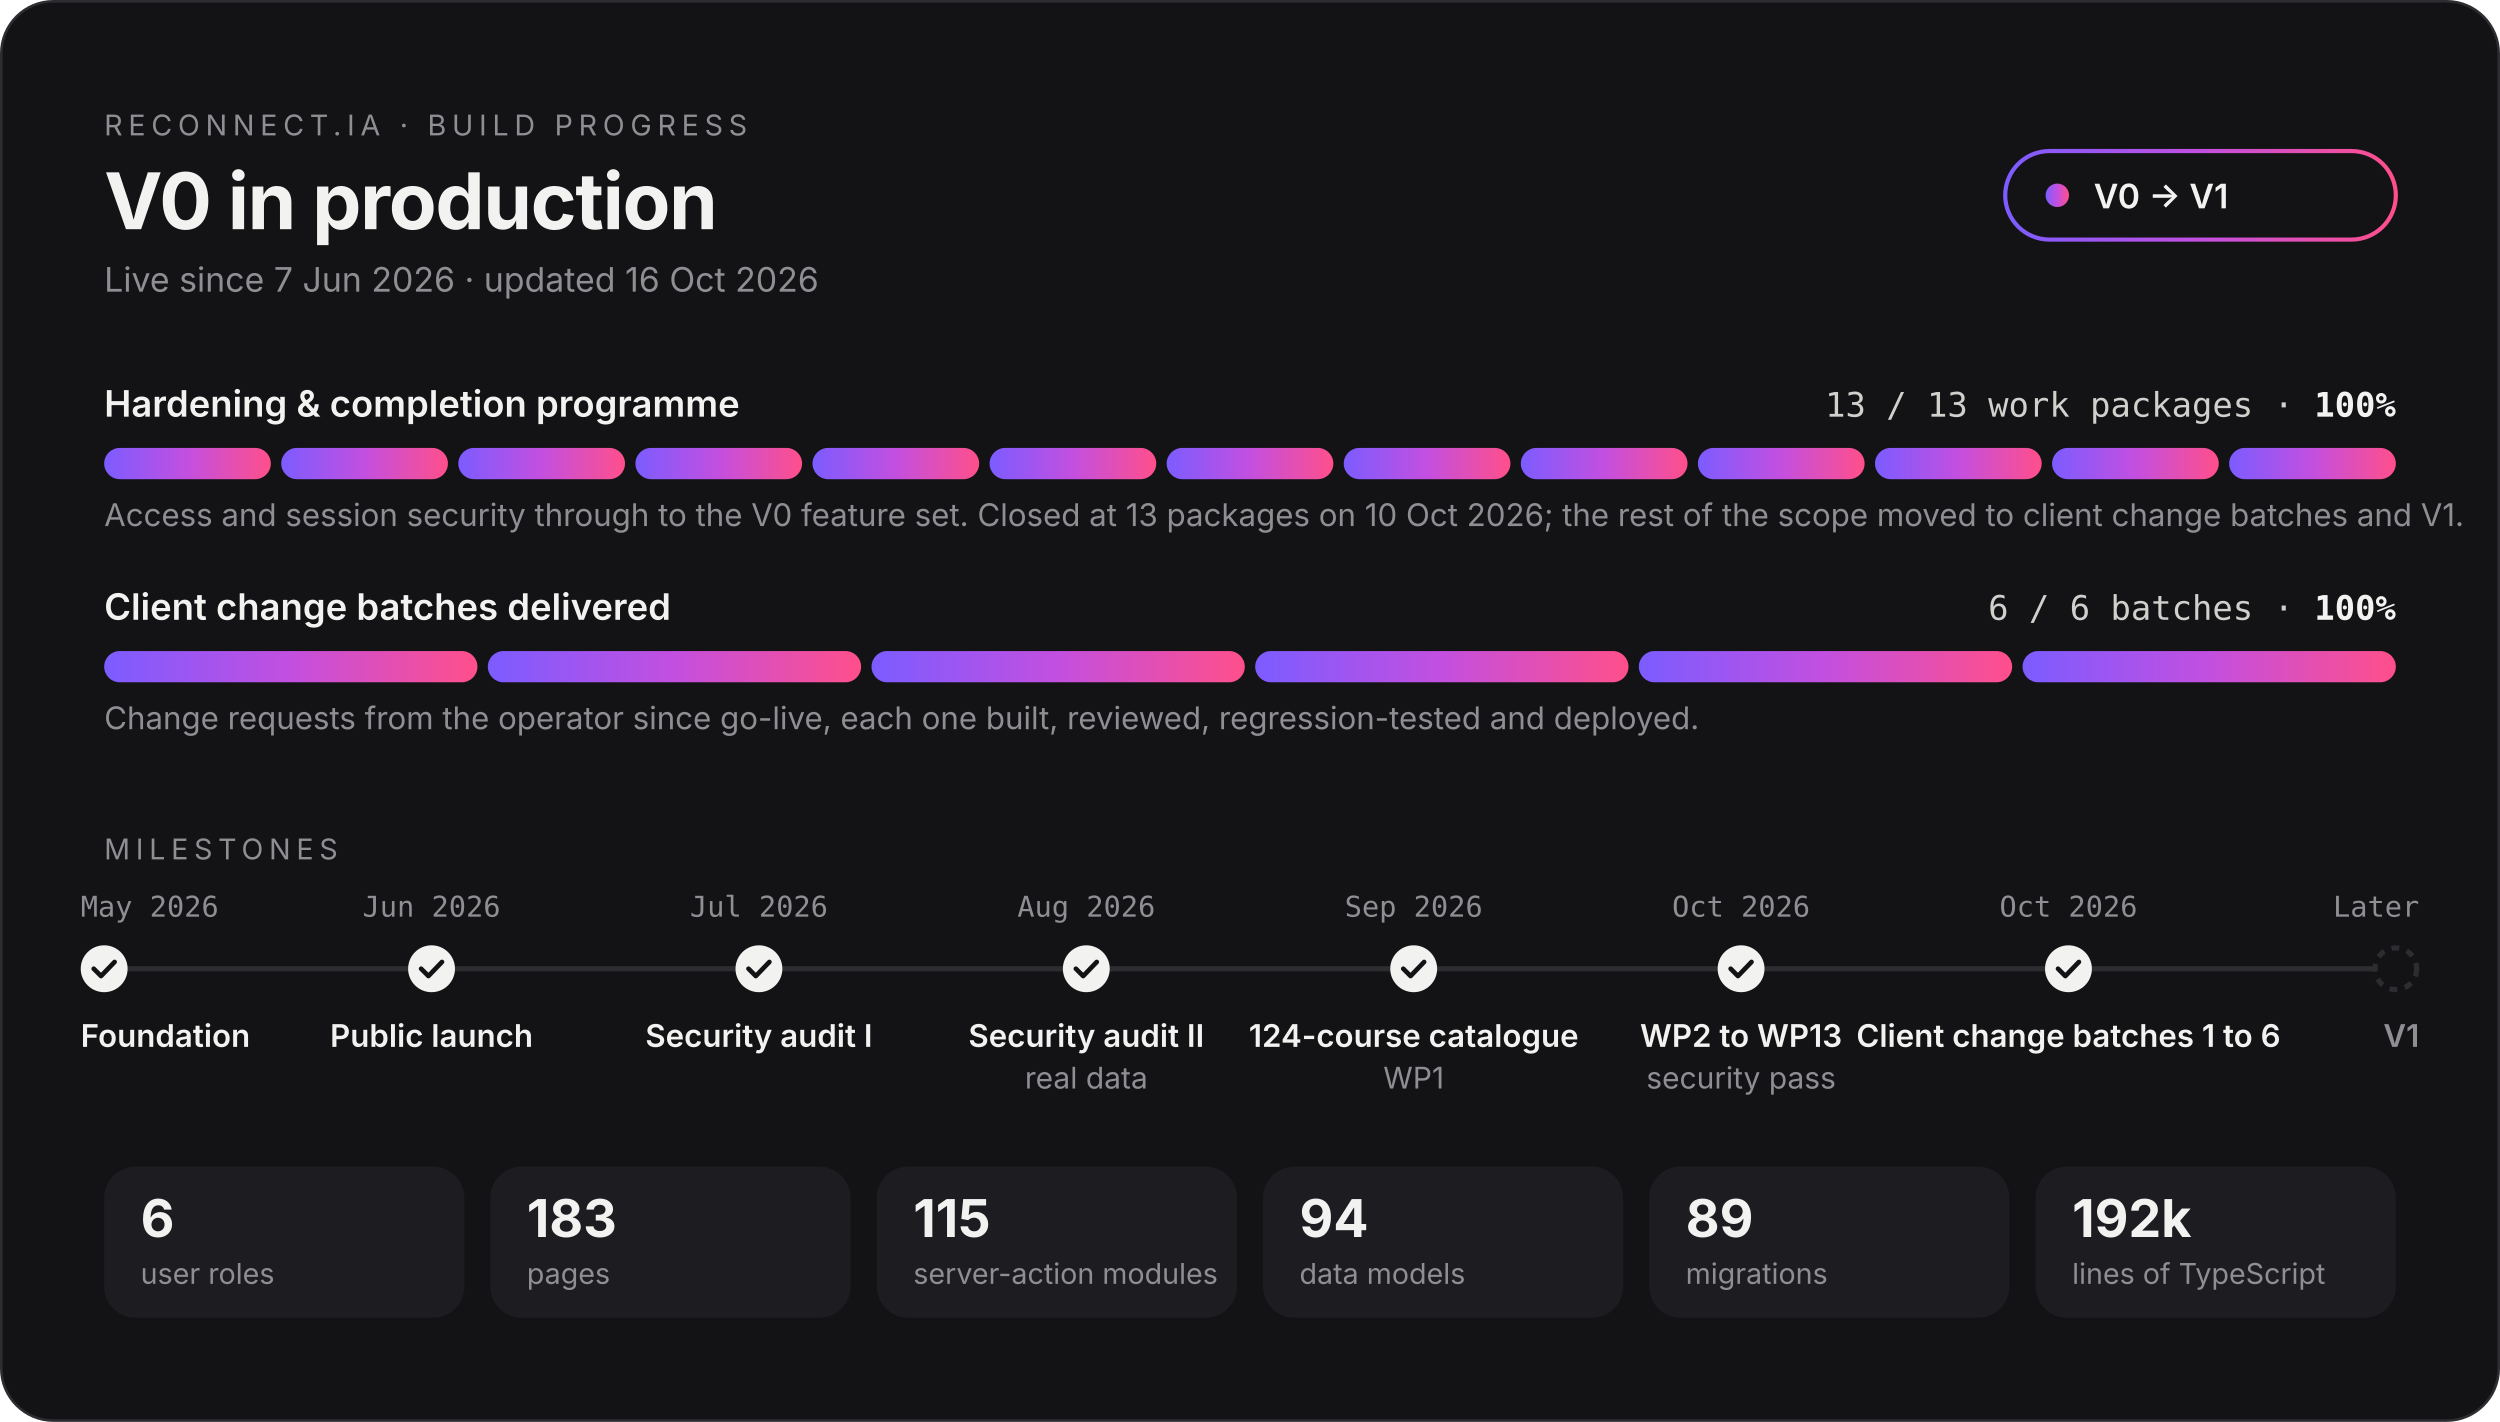
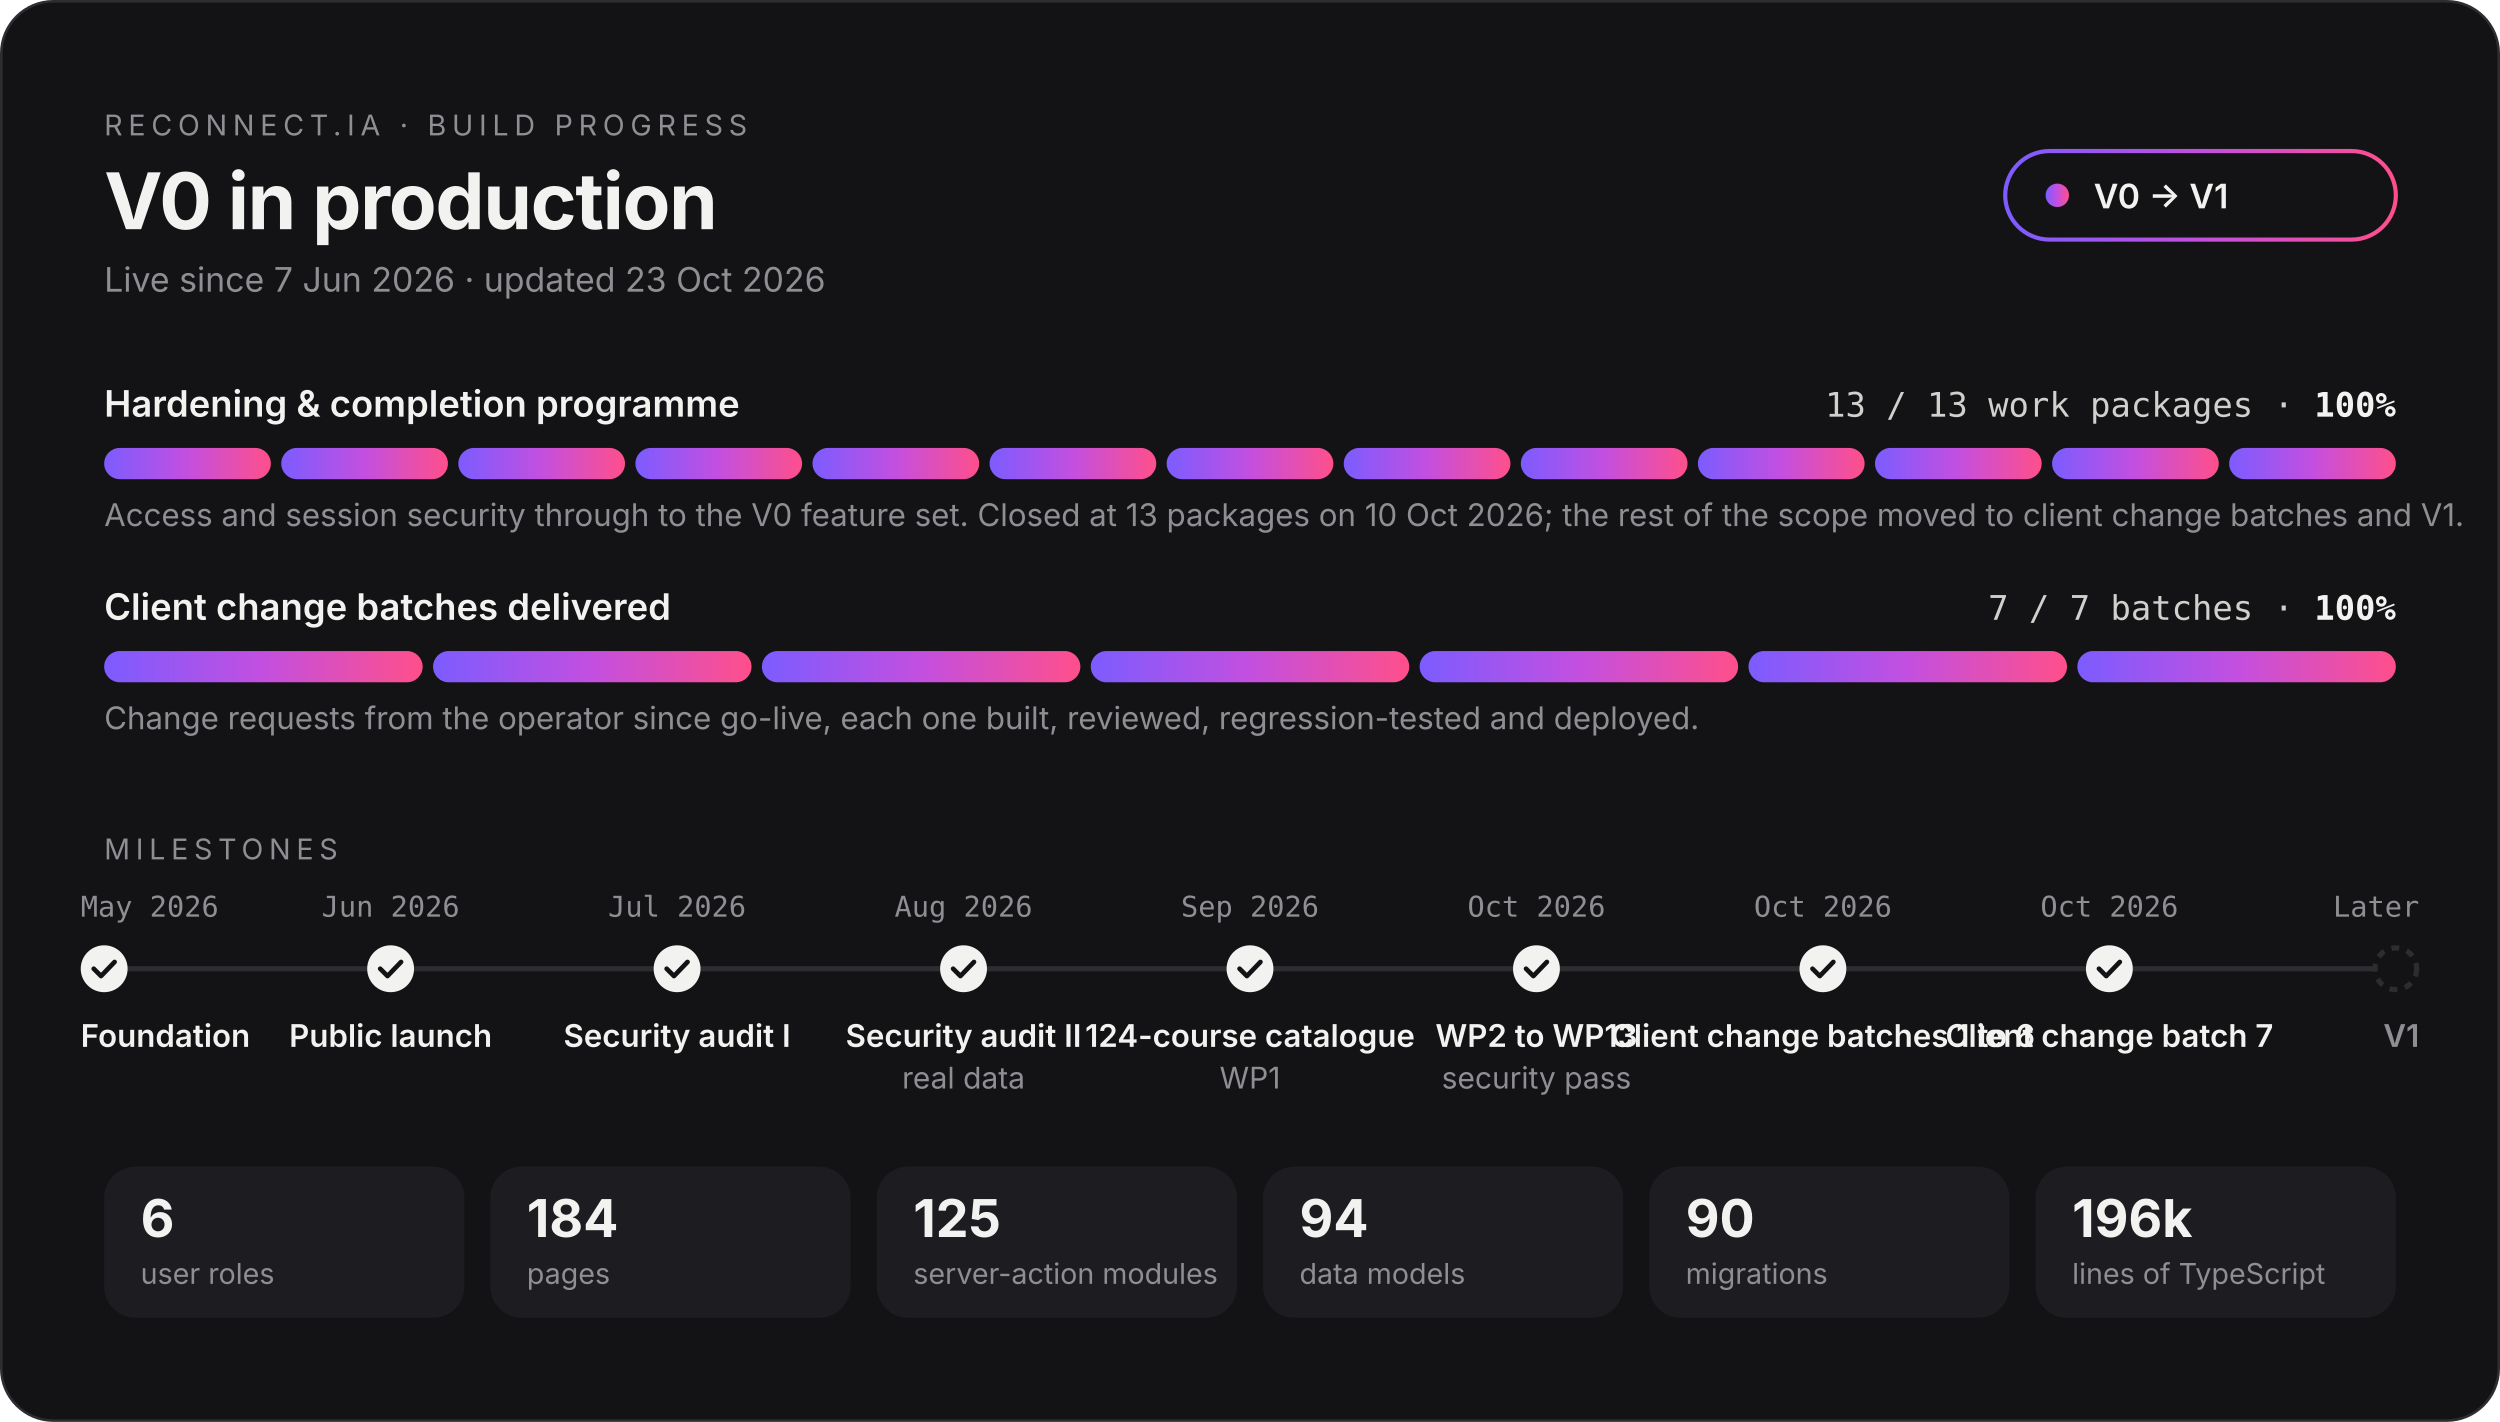
<svg xmlns="http://www.w3.org/2000/svg" width="960" height="546" viewBox="0 0 960 546" role="img" aria-label="Reconnect.iA build progress">
  <defs>
    <linearGradient id="gD" x1="0" x2="1" y1="0" y2="0">
      <stop offset="0" stop-color="#7C5CFF" />
      <stop offset="0.5" stop-color="#C34FE0" />
      <stop offset="1" stop-color="#FF4F8B" />
    </linearGradient>
  </defs>
  <rect x="0.5" y="0.5" width="959" height="545" rx="20" fill="#131316" stroke="#2C2C31" />
  <text x="40" y="52" font-family="Inter, -apple-system, 'Segoe UI', Helvetica, Arial, sans-serif" font-size="11" letter-spacing="2.2" fill="#8E8E93">RECONNECT.IA · BUILD PROGRESS</text>
  <text x="40" y="88" font-family="Inter, -apple-system, 'Segoe UI', Helvetica, Arial, sans-serif" font-size="30" font-weight="700" letter-spacing="-0.5" fill="#F2F2F0">V0 in production</text>
-   <text x="40" y="112" font-family="Inter, -apple-system, 'Segoe UI', Helvetica, Arial, sans-serif" font-size="13" fill="#8E8E93">Live since 7 Jun 2026 · updated 16 Oct 2026</text>
+   <text x="40" y="112" font-family="Inter, -apple-system, 'Segoe UI', Helvetica, Arial, sans-serif" font-size="13" fill="#8E8E93">Live since 7 Jun 2026 · updated 23 Oct 2026</text>
  <rect x="770" y="58" width="150" height="34" rx="17" fill="none" stroke="url(#gD)" stroke-width="1.6" />
  <circle cx="790" cy="75" r="4.5" fill="url(#gD)">
    <animate attributeName="opacity" values="1;.35;1" dur="2.4s" repeatCount="indefinite" />
  </circle>
  <text x="804" y="80" font-family="Inter, -apple-system, 'Segoe UI', Helvetica, Arial, sans-serif" font-size="13" font-weight="600" fill="#F2F2F0">V0 → V1</text>
  <text x="40" y="160" font-family="Inter, -apple-system, 'Segoe UI', Helvetica, Arial, sans-serif" font-size="14" font-weight="600" fill="#F2F2F0">Hardening &amp; completion programme</text>
  <text x="920" y="160" text-anchor="end" font-family="'JetBrains Mono', ui-monospace, SFMono-Regular, Consolas, monospace" font-size="13" fill="#D0D0CC">13 / 13 work packages · <tspan font-weight="700" fill="#F2F2F0">100%</tspan>
  </text>
  <rect x="40.00" y="172" width="64.00" height="12" rx="6" fill="url(#gD)" />
  <rect x="108.00" y="172" width="64.00" height="12" rx="6" fill="url(#gD)" />
  <rect x="176.00" y="172" width="64.00" height="12" rx="6" fill="url(#gD)" />
  <rect x="244.00" y="172" width="64.00" height="12" rx="6" fill="url(#gD)" />
  <rect x="312.00" y="172" width="64.00" height="12" rx="6" fill="url(#gD)" />
  <rect x="380.00" y="172" width="64.00" height="12" rx="6" fill="url(#gD)" />
  <rect x="448.00" y="172" width="64.00" height="12" rx="6" fill="url(#gD)" />
  <rect x="516.00" y="172" width="64.00" height="12" rx="6" fill="url(#gD)" />
  <rect x="584.00" y="172" width="64.00" height="12" rx="6" fill="url(#gD)" />
  <rect x="652.00" y="172" width="64.00" height="12" rx="6" fill="url(#gD)" />
  <rect x="720.00" y="172" width="64.00" height="12" rx="6" fill="url(#gD)" />
  <rect x="788.00" y="172" width="64.00" height="12" rx="6" fill="url(#gD)" />
  <rect x="856.00" y="172" width="64.00" height="12" rx="6" fill="url(#gD)" />
  <text x="40" y="202" font-family="Inter, -apple-system, 'Segoe UI', Helvetica, Arial, sans-serif" font-size="12" fill="#8E8E93">Access and session security through to the V0 feature set. Closed at 13 packages on 10 Oct 2026; the rest of the scope moved to client change batches and V1.</text>
  <text x="40" y="238" font-family="Inter, -apple-system, 'Segoe UI', Helvetica, Arial, sans-serif" font-size="14" font-weight="600" fill="#F2F2F0">Client change batches delivered</text>
-   <text x="920" y="238" text-anchor="end" font-family="'JetBrains Mono', ui-monospace, SFMono-Regular, Consolas, monospace" font-size="13" fill="#D0D0CC">6 / 6 batches · <tspan font-weight="700" fill="#F2F2F0">100%</tspan>
+   <text x="920" y="238" text-anchor="end" font-family="'JetBrains Mono', ui-monospace, SFMono-Regular, Consolas, monospace" font-size="13" fill="#D0D0CC">7 / 7 batches · <tspan font-weight="700" fill="#F2F2F0">100%</tspan>
  </text>
-   <rect x="40.00" y="250" width="143.33" height="12" rx="6" fill="url(#gD)" />
-   <rect x="187.33" y="250" width="143.33" height="12" rx="6" fill="url(#gD)" />
-   <rect x="334.67" y="250" width="143.33" height="12" rx="6" fill="url(#gD)" />
-   <rect x="482.00" y="250" width="143.33" height="12" rx="6" fill="url(#gD)" />
-   <rect x="629.33" y="250" width="143.33" height="12" rx="6" fill="url(#gD)" />
-   <rect x="776.67" y="250" width="143.33" height="12" rx="6" fill="url(#gD)" />
+   <rect x="40.00" y="250" width="122.29" height="12" rx="6" fill="url(#gD)" />
+   <rect x="166.29" y="250" width="122.29" height="12" rx="6" fill="url(#gD)" />
+   <rect x="292.57" y="250" width="122.29" height="12" rx="6" fill="url(#gD)" />
+   <rect x="418.86" y="250" width="122.29" height="12" rx="6" fill="url(#gD)" />
+   <rect x="545.14" y="250" width="122.29" height="12" rx="6" fill="url(#gD)" />
+   <rect x="671.43" y="250" width="122.29" height="12" rx="6" fill="url(#gD)" />
+   <rect x="797.71" y="250" width="122.29" height="12" rx="6" fill="url(#gD)" />
  <text x="40" y="280" font-family="Inter, -apple-system, 'Segoe UI', Helvetica, Arial, sans-serif" font-size="12" fill="#8E8E93">Change requests from the operator since go-live, each one built, reviewed, regression-tested and deployed.</text>
  <text x="40" y="330" font-family="Inter, -apple-system, 'Segoe UI', Helvetica, Arial, sans-serif" font-size="11" letter-spacing="2.2" fill="#8E8E93">MILESTONES</text>
  <line x1="40" y1="372" x2="920" y2="372" stroke="#2C2C31" stroke-width="2" />
-   <line x1="40" y1="372" x2="794.286" y2="372" stroke="url(#gD)" stroke-width="3" />
+   <line x1="40" y1="372" x2="810" y2="372" stroke="url(#gD)" stroke-width="3" />
  <text x="31" y="352" text-anchor="start" font-family="'JetBrains Mono', ui-monospace, SFMono-Regular, Consolas, monospace" font-size="11" fill="#8E8E93">May 2026</text>
  <circle cx="40" cy="372" r="9" fill="#F2F2F0" />
  <path d="M36 372 l2.8 2.8 l5.2 -5.4" fill="none" stroke="#131316" stroke-width="1.8" stroke-linecap="round" stroke-linejoin="round" />
  <text x="31" y="402" text-anchor="start" font-family="Inter, -apple-system, 'Segoe UI', Helvetica, Arial, sans-serif" font-size="12" font-weight="600" fill="#F2F2F0">Foundation</text>
-   <text x="165.714" y="352" text-anchor="middle" font-family="'JetBrains Mono', ui-monospace, SFMono-Regular, Consolas, monospace" font-size="11" fill="#8E8E93">Jun 2026</text>
-   <circle cx="165.714" cy="372" r="9" fill="#F2F2F0" />
-   <path d="M161.714 372 l2.8 2.8 l5.2 -5.4" fill="none" stroke="#131316" stroke-width="1.8" stroke-linecap="round" stroke-linejoin="round" />
-   <text x="165.714" y="402" text-anchor="middle" font-family="Inter, -apple-system, 'Segoe UI', Helvetica, Arial, sans-serif" font-size="12" font-weight="600" fill="#F2F2F0">Public launch</text>
-   <text x="291.429" y="352" text-anchor="middle" font-family="'JetBrains Mono', ui-monospace, SFMono-Regular, Consolas, monospace" font-size="11" fill="#8E8E93">Jul 2026</text>
-   <circle cx="291.429" cy="372" r="9" fill="#F2F2F0" />
-   <path d="M287.429 372 l2.8 2.8 l5.2 -5.4" fill="none" stroke="#131316" stroke-width="1.8" stroke-linecap="round" stroke-linejoin="round" />
-   <text x="291.429" y="402" text-anchor="middle" font-family="Inter, -apple-system, 'Segoe UI', Helvetica, Arial, sans-serif" font-size="12" font-weight="600" fill="#F2F2F0">Security audit I</text>
-   <text x="417.143" y="352" text-anchor="middle" font-family="'JetBrains Mono', ui-monospace, SFMono-Regular, Consolas, monospace" font-size="11" fill="#8E8E93">Aug 2026</text>
-   <circle cx="417.143" cy="372" r="9" fill="#F2F2F0" />
-   <path d="M413.143 372 l2.8 2.8 l5.2 -5.4" fill="none" stroke="#131316" stroke-width="1.8" stroke-linecap="round" stroke-linejoin="round" />
-   <text x="417.143" y="402" text-anchor="middle" font-family="Inter, -apple-system, 'Segoe UI', Helvetica, Arial, sans-serif" font-size="12" font-weight="600" fill="#F2F2F0">Security audit II</text>
-   <text x="417.143" y="418" text-anchor="middle" font-family="Inter, -apple-system, 'Segoe UI', Helvetica, Arial, sans-serif" font-size="11.5" fill="#8E8E93">real data</text>
-   <text x="542.857" y="352" text-anchor="middle" font-family="'JetBrains Mono', ui-monospace, SFMono-Regular, Consolas, monospace" font-size="11" fill="#8E8E93">Sep 2026</text>
-   <circle cx="542.857" cy="372" r="9" fill="#F2F2F0" />
-   <path d="M538.857 372 l2.8 2.8 l5.2 -5.4" fill="none" stroke="#131316" stroke-width="1.8" stroke-linecap="round" stroke-linejoin="round" />
-   <text x="542.857" y="402" text-anchor="middle" font-family="Inter, -apple-system, 'Segoe UI', Helvetica, Arial, sans-serif" font-size="12" font-weight="600" fill="#F2F2F0">124-course catalogue</text>
-   <text x="542.857" y="418" text-anchor="middle" font-family="Inter, -apple-system, 'Segoe UI', Helvetica, Arial, sans-serif" font-size="11.5" fill="#8E8E93">WP1</text>
-   <text x="668.571" y="352" text-anchor="middle" font-family="'JetBrains Mono', ui-monospace, SFMono-Regular, Consolas, monospace" font-size="11" fill="#8E8E93">Oct 2026</text>
-   <circle cx="668.571" cy="372" r="9" fill="#F2F2F0" />
-   <path d="M664.571 372 l2.8 2.8 l5.2 -5.4" fill="none" stroke="#131316" stroke-width="1.8" stroke-linecap="round" stroke-linejoin="round" />
-   <text x="668.571" y="402" text-anchor="middle" font-family="Inter, -apple-system, 'Segoe UI', Helvetica, Arial, sans-serif" font-size="12" font-weight="600" fill="#F2F2F0">WP2 to WP13</text>
-   <text x="668.571" y="418" text-anchor="middle" font-family="Inter, -apple-system, 'Segoe UI', Helvetica, Arial, sans-serif" font-size="11.5" fill="#8E8E93">security pass</text>
-   <text x="794.286" y="352" text-anchor="middle" font-family="'JetBrains Mono', ui-monospace, SFMono-Regular, Consolas, monospace" font-size="11" fill="#8E8E93">Oct 2026</text>
-   <circle cx="794.286" cy="372" r="9" fill="#F2F2F0" />
-   <path d="M790.286 372 l2.8 2.8 l5.2 -5.4" fill="none" stroke="#131316" stroke-width="1.8" stroke-linecap="round" stroke-linejoin="round" />
-   <text x="794.286" y="402" text-anchor="middle" font-family="Inter, -apple-system, 'Segoe UI', Helvetica, Arial, sans-serif" font-size="12" font-weight="600" fill="#F2F2F0">Client change batches 1 to 6</text>
+   <text x="150" y="352" text-anchor="middle" font-family="'JetBrains Mono', ui-monospace, SFMono-Regular, Consolas, monospace" font-size="11" fill="#8E8E93">Jun 2026</text>
+   <circle cx="150" cy="372" r="9" fill="#F2F2F0" />
+   <path d="M146 372 l2.8 2.8 l5.2 -5.4" fill="none" stroke="#131316" stroke-width="1.8" stroke-linecap="round" stroke-linejoin="round" />
+   <text x="150" y="402" text-anchor="middle" font-family="Inter, -apple-system, 'Segoe UI', Helvetica, Arial, sans-serif" font-size="12" font-weight="600" fill="#F2F2F0">Public launch</text>
+   <text x="260" y="352" text-anchor="middle" font-family="'JetBrains Mono', ui-monospace, SFMono-Regular, Consolas, monospace" font-size="11" fill="#8E8E93">Jul 2026</text>
+   <circle cx="260" cy="372" r="9" fill="#F2F2F0" />
+   <path d="M256 372 l2.8 2.8 l5.2 -5.4" fill="none" stroke="#131316" stroke-width="1.8" stroke-linecap="round" stroke-linejoin="round" />
+   <text x="260" y="402" text-anchor="middle" font-family="Inter, -apple-system, 'Segoe UI', Helvetica, Arial, sans-serif" font-size="12" font-weight="600" fill="#F2F2F0">Security audit I</text>
+   <text x="370" y="352" text-anchor="middle" font-family="'JetBrains Mono', ui-monospace, SFMono-Regular, Consolas, monospace" font-size="11" fill="#8E8E93">Aug 2026</text>
+   <circle cx="370" cy="372" r="9" fill="#F2F2F0" />
+   <path d="M366 372 l2.8 2.8 l5.2 -5.4" fill="none" stroke="#131316" stroke-width="1.8" stroke-linecap="round" stroke-linejoin="round" />
+   <text x="370" y="402" text-anchor="middle" font-family="Inter, -apple-system, 'Segoe UI', Helvetica, Arial, sans-serif" font-size="12" font-weight="600" fill="#F2F2F0">Security audit II</text>
+   <text x="370" y="418" text-anchor="middle" font-family="Inter, -apple-system, 'Segoe UI', Helvetica, Arial, sans-serif" font-size="11.5" fill="#8E8E93">real data</text>
+   <text x="480" y="352" text-anchor="middle" font-family="'JetBrains Mono', ui-monospace, SFMono-Regular, Consolas, monospace" font-size="11" fill="#8E8E93">Sep 2026</text>
+   <circle cx="480" cy="372" r="9" fill="#F2F2F0" />
+   <path d="M476 372 l2.8 2.8 l5.2 -5.4" fill="none" stroke="#131316" stroke-width="1.8" stroke-linecap="round" stroke-linejoin="round" />
+   <text x="480" y="402" text-anchor="middle" font-family="Inter, -apple-system, 'Segoe UI', Helvetica, Arial, sans-serif" font-size="12" font-weight="600" fill="#F2F2F0">124-course catalogue</text>
+   <text x="480" y="418" text-anchor="middle" font-family="Inter, -apple-system, 'Segoe UI', Helvetica, Arial, sans-serif" font-size="11.5" fill="#8E8E93">WP1</text>
+   <text x="590" y="352" text-anchor="middle" font-family="'JetBrains Mono', ui-monospace, SFMono-Regular, Consolas, monospace" font-size="11" fill="#8E8E93">Oct 2026</text>
+   <circle cx="590" cy="372" r="9" fill="#F2F2F0" />
+   <path d="M586 372 l2.8 2.8 l5.2 -5.4" fill="none" stroke="#131316" stroke-width="1.8" stroke-linecap="round" stroke-linejoin="round" />
+   <text x="590" y="402" text-anchor="middle" font-family="Inter, -apple-system, 'Segoe UI', Helvetica, Arial, sans-serif" font-size="12" font-weight="600" fill="#F2F2F0">WP2 to WP13</text>
+   <text x="590" y="418" text-anchor="middle" font-family="Inter, -apple-system, 'Segoe UI', Helvetica, Arial, sans-serif" font-size="11.5" fill="#8E8E93">security pass</text>
+   <text x="700" y="352" text-anchor="middle" font-family="'JetBrains Mono', ui-monospace, SFMono-Regular, Consolas, monospace" font-size="11" fill="#8E8E93">Oct 2026</text>
+   <circle cx="700" cy="372" r="9" fill="#F2F2F0" />
+   <path d="M696 372 l2.8 2.8 l5.2 -5.4" fill="none" stroke="#131316" stroke-width="1.8" stroke-linecap="round" stroke-linejoin="round" />
+   <text x="700" y="402" text-anchor="middle" font-family="Inter, -apple-system, 'Segoe UI', Helvetica, Arial, sans-serif" font-size="12" font-weight="600" fill="#F2F2F0">Client change batches 1 to 6</text>
+   <text x="810" y="352" text-anchor="middle" font-family="'JetBrains Mono', ui-monospace, SFMono-Regular, Consolas, monospace" font-size="11" fill="#8E8E93">Oct 2026</text>
+   <circle cx="810" cy="372" r="9" fill="#F2F2F0" />
+   <path d="M806 372 l2.8 2.8 l5.2 -5.4" fill="none" stroke="#131316" stroke-width="1.8" stroke-linecap="round" stroke-linejoin="round" />
+   <text x="810" y="402" text-anchor="middle" font-family="Inter, -apple-system, 'Segoe UI', Helvetica, Arial, sans-serif" font-size="12" font-weight="600" fill="#F2F2F0">Client change batch 7</text>
  <text x="929" y="352" text-anchor="end" font-family="'JetBrains Mono', ui-monospace, SFMono-Regular, Consolas, monospace" font-size="11" fill="#8E8E93">Later</text>
  <circle cx="920" cy="372" r="8" fill="#131316" stroke="#2C2C31" stroke-width="2" stroke-dasharray="3 3" />
  <text x="929" y="402" text-anchor="end" font-family="Inter, -apple-system, 'Segoe UI', Helvetica, Arial, sans-serif" font-size="12" font-weight="600" fill="#8E8E93">V1</text>
  <rect x="40.0" y="448" width="138.3" height="58" rx="12" fill="#1D1D21" />
  <text x="54.0" y="475" font-family="Inter, -apple-system, 'Segoe UI', Helvetica, Arial, sans-serif" font-size="20" font-weight="700" fill="#F2F2F0">6</text>
  <text x="54.0" y="493" font-family="Inter, -apple-system, 'Segoe UI', Helvetica, Arial, sans-serif" font-size="11" fill="#8E8E93">user roles</text>
  <rect x="188.3" y="448" width="138.3" height="58" rx="12" fill="#1D1D21" />
-   <text x="202.3" y="475" font-family="Inter, -apple-system, 'Segoe UI', Helvetica, Arial, sans-serif" font-size="20" font-weight="700" fill="#F2F2F0">183</text>
+   <text x="202.3" y="475" font-family="Inter, -apple-system, 'Segoe UI', Helvetica, Arial, sans-serif" font-size="20" font-weight="700" fill="#F2F2F0">184</text>
  <text x="202.3" y="493" font-family="Inter, -apple-system, 'Segoe UI', Helvetica, Arial, sans-serif" font-size="11" fill="#8E8E93">pages</text>
  <rect x="336.7" y="448" width="138.3" height="58" rx="12" fill="#1D1D21" />
-   <text x="350.7" y="475" font-family="Inter, -apple-system, 'Segoe UI', Helvetica, Arial, sans-serif" font-size="20" font-weight="700" fill="#F2F2F0">115</text>
+   <text x="350.7" y="475" font-family="Inter, -apple-system, 'Segoe UI', Helvetica, Arial, sans-serif" font-size="20" font-weight="700" fill="#F2F2F0">125</text>
  <text x="350.7" y="493" font-family="Inter, -apple-system, 'Segoe UI', Helvetica, Arial, sans-serif" font-size="11" fill="#8E8E93">server-action modules</text>
  <rect x="485.0" y="448" width="138.3" height="58" rx="12" fill="#1D1D21" />
  <text x="499.0" y="475" font-family="Inter, -apple-system, 'Segoe UI', Helvetica, Arial, sans-serif" font-size="20" font-weight="700" fill="#F2F2F0">94</text>
  <text x="499.0" y="493" font-family="Inter, -apple-system, 'Segoe UI', Helvetica, Arial, sans-serif" font-size="11" fill="#8E8E93">data models</text>
  <rect x="633.3" y="448" width="138.3" height="58" rx="12" fill="#1D1D21" />
-   <text x="647.3" y="475" font-family="Inter, -apple-system, 'Segoe UI', Helvetica, Arial, sans-serif" font-size="20" font-weight="700" fill="#F2F2F0">89</text>
+   <text x="647.3" y="475" font-family="Inter, -apple-system, 'Segoe UI', Helvetica, Arial, sans-serif" font-size="20" font-weight="700" fill="#F2F2F0">90</text>
  <text x="647.3" y="493" font-family="Inter, -apple-system, 'Segoe UI', Helvetica, Arial, sans-serif" font-size="11" fill="#8E8E93">migrations</text>
  <rect x="781.7" y="448" width="138.3" height="58" rx="12" fill="#1D1D21" />
-   <text x="795.7" y="475" font-family="Inter, -apple-system, 'Segoe UI', Helvetica, Arial, sans-serif" font-size="20" font-weight="700" fill="#F2F2F0">192k</text>
+   <text x="795.7" y="475" font-family="Inter, -apple-system, 'Segoe UI', Helvetica, Arial, sans-serif" font-size="20" font-weight="700" fill="#F2F2F0">196k</text>
  <text x="795.7" y="493" font-family="Inter, -apple-system, 'Segoe UI', Helvetica, Arial, sans-serif" font-size="11" fill="#8E8E93">lines of TypeScript</text>
</svg>
